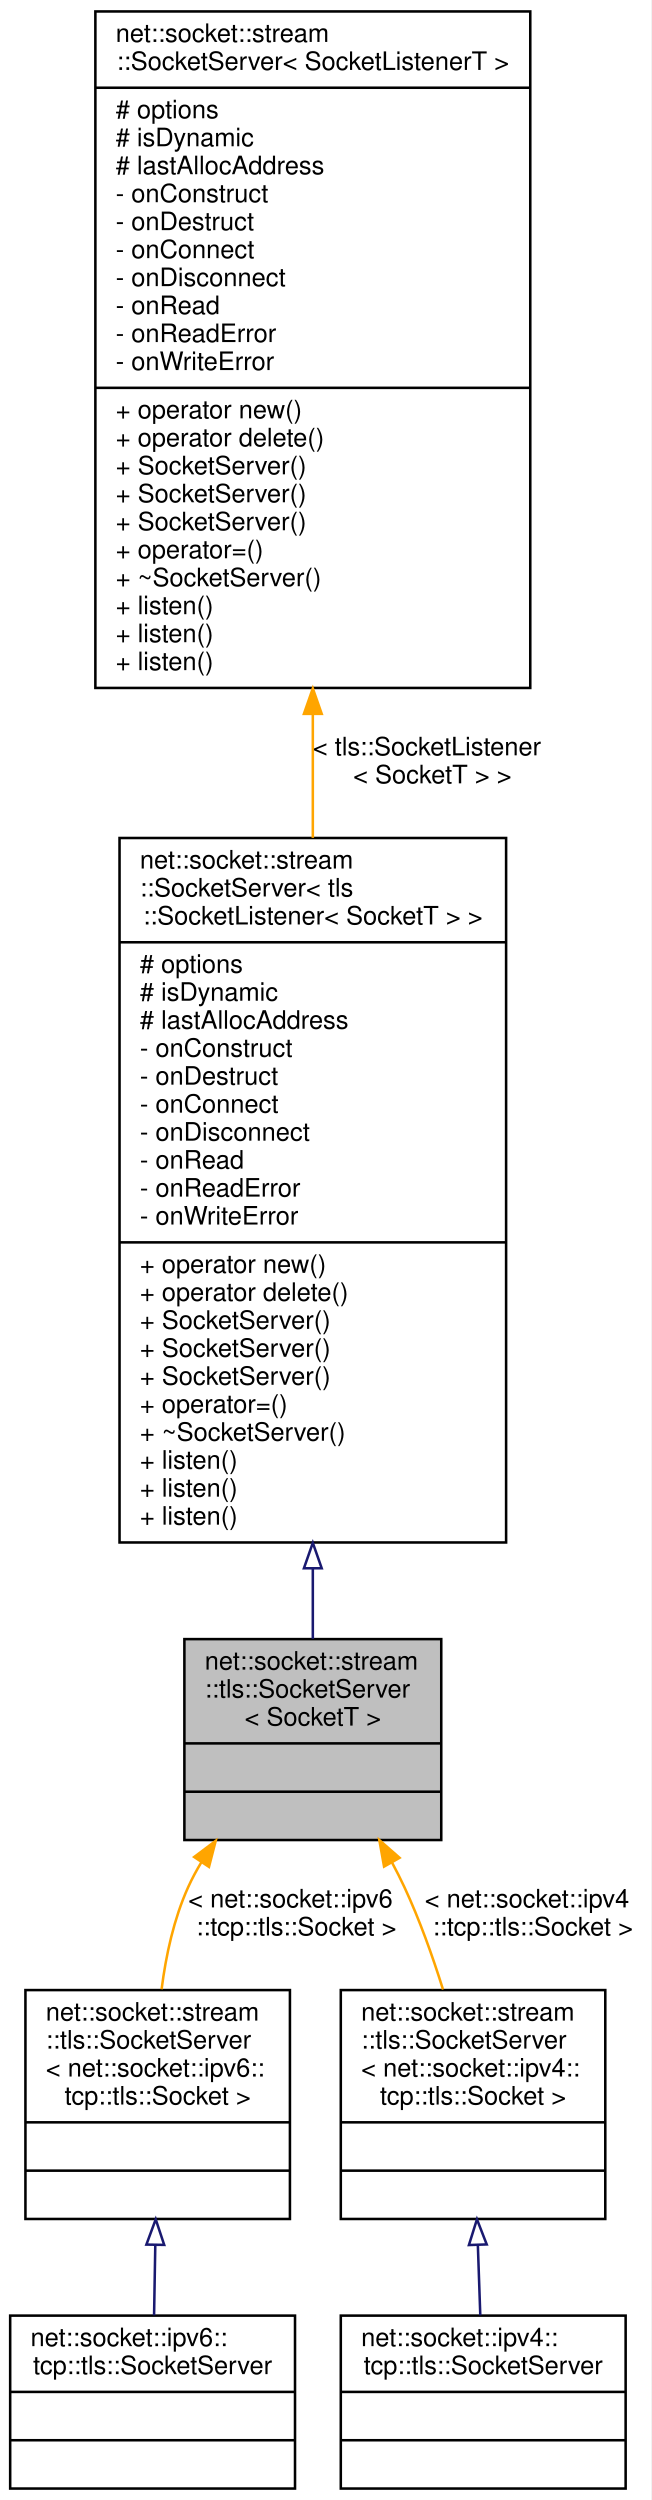
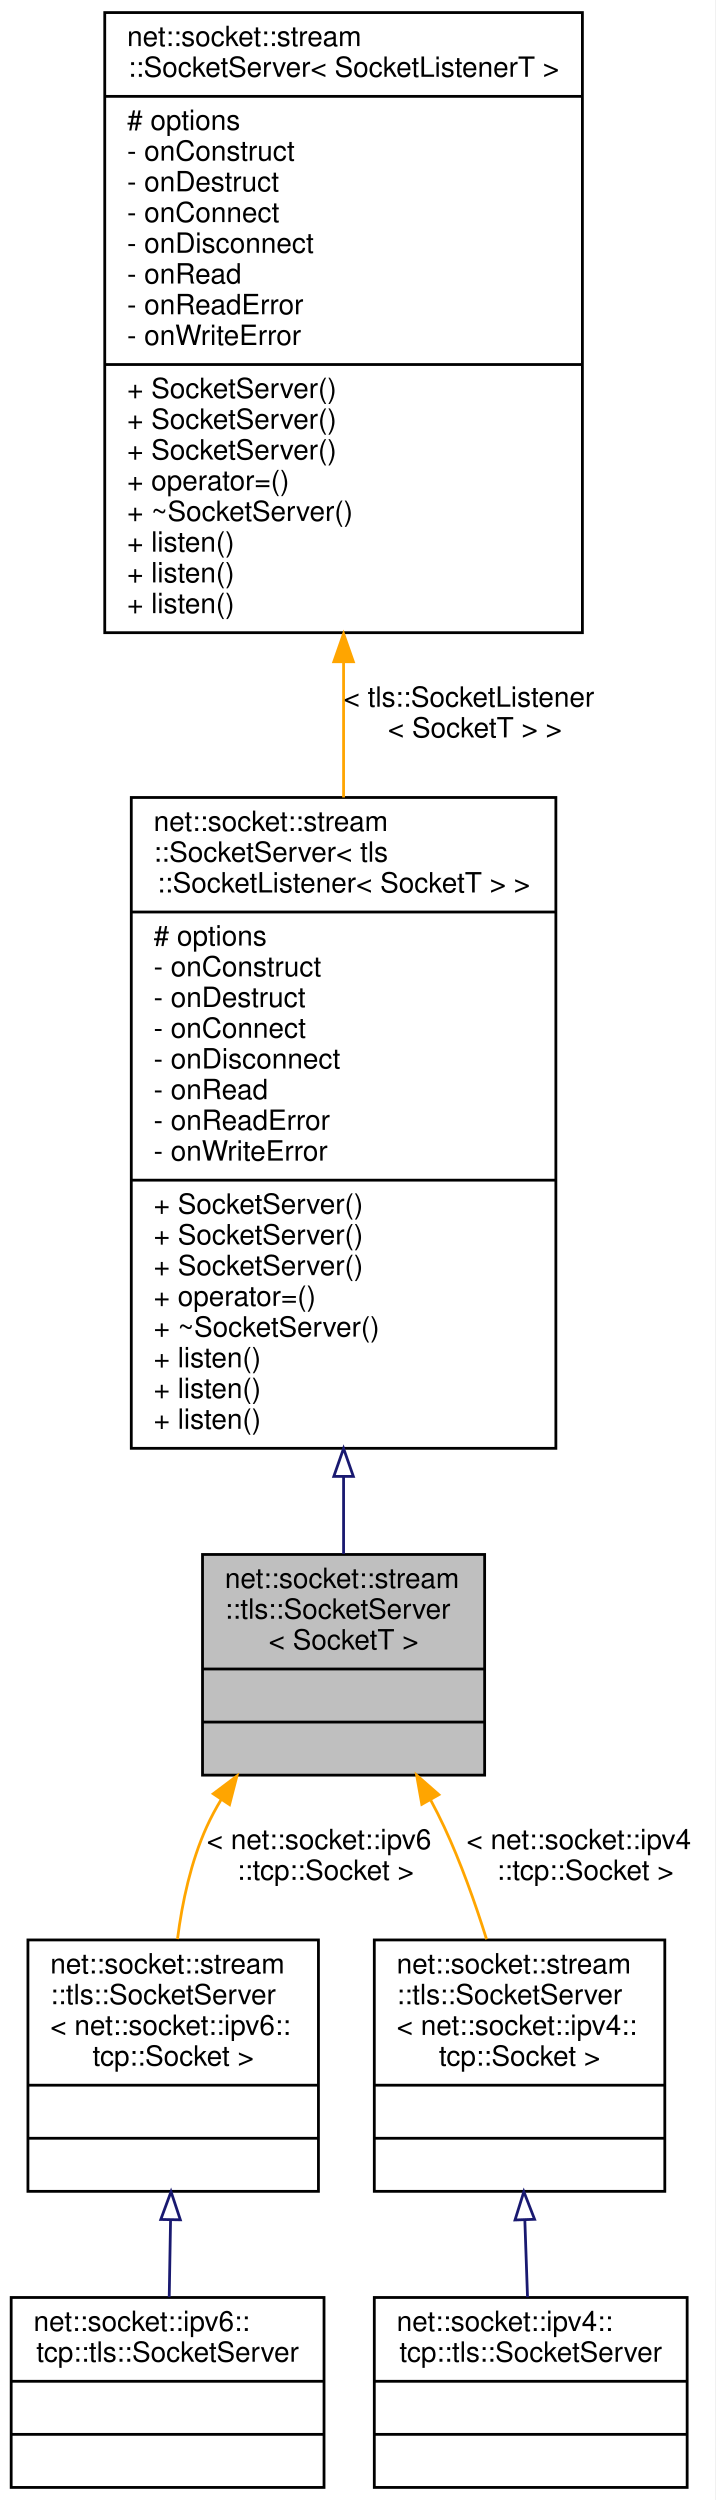
- <svg xmlns="http://www.w3.org/2000/svg" xmlns:xlink="http://www.w3.org/1999/xlink" width="256pt" height="983pt" viewBox="0.00 0.00 256.00 983.00">
-   <g id="graph0" class="graph" transform="scale(1 1) rotate(0) translate(4 979)">
-     <polygon fill="white" stroke="transparent" points="-4,4 -4,-979 252,-979 252,4 -4,4" />
+ <svg xmlns="http://www.w3.org/2000/svg" xmlns:xlink="http://www.w3.org/1999/xlink" width="256pt" height="895pt" viewBox="0.00 0.00 256.00 895.00">
+   <g id="graph0" class="graph" transform="scale(1 1) rotate(0) translate(4 891)">
+     <polygon fill="white" stroke="transparent" points="-4,4 -4,-891 252,-891 252,4 -4,4" />
    <g id="node1" class="node">
      <g id="a_node1">
        <a xlink:title=" ">
          <polygon fill="#bfbfbf" stroke="black" points="68.5,-255.5 68.5,-334.5 169.5,-334.5 169.5,-255.5 68.5,-255.5" />
          <text text-anchor="start" x="76.5" y="-322.5" font-family="Helvetica,sans-Serif" font-size="10.00">net::socket::stream</text>
          <text text-anchor="start" x="76.5" y="-311.5" font-family="Helvetica,sans-Serif" font-size="10.00">::tls::SocketServer</text>
          <text text-anchor="middle" x="119" y="-300.5" font-family="Helvetica,sans-Serif" font-size="10.00">&lt; SocketT &gt;</text>
          <polyline fill="none" stroke="black" points="68.5,-293.5 169.5,-293.5 " />
          <text text-anchor="middle" x="119" y="-281.5" font-family="Helvetica,sans-Serif" font-size="10.00"> </text>
          <polyline fill="none" stroke="black" points="68.5,-274.5 169.5,-274.5 " />
          <text text-anchor="middle" x="119" y="-262.5" font-family="Helvetica,sans-Serif" font-size="10.00"> </text>
        </a>
      </g>
    </g>
    <g id="node4" class="node">
      <g id="a_node4">
        <a xlink:href="classnet_1_1socket_1_1stream_1_1tls_1_1_socket_server.html" target="_top" xlink:title=" ">
          <polygon fill="white" stroke="black" points="6,-106.5 6,-196.5 110,-196.5 110,-106.5 6,-106.5" />
          <text text-anchor="start" x="14" y="-184.5" font-family="Helvetica,sans-Serif" font-size="10.00">net::socket::stream</text>
          <text text-anchor="start" x="14" y="-173.5" font-family="Helvetica,sans-Serif" font-size="10.00">::tls::SocketServer</text>
          <text text-anchor="start" x="14" y="-162.5" font-family="Helvetica,sans-Serif" font-size="10.00">&lt; net::socket::ipv6::</text>
-           <text text-anchor="middle" x="58" y="-151.5" font-family="Helvetica,sans-Serif" font-size="10.00">tcp::tls::Socket &gt;</text>
+           <text text-anchor="middle" x="58" y="-151.5" font-family="Helvetica,sans-Serif" font-size="10.00">tcp::Socket &gt;</text>
          <polyline fill="none" stroke="black" points="6,-144.5 110,-144.5 " />
          <text text-anchor="middle" x="58" y="-132.5" font-family="Helvetica,sans-Serif" font-size="10.00"> </text>
          <polyline fill="none" stroke="black" points="6,-125.5 110,-125.5 " />
          <text text-anchor="middle" x="58" y="-113.5" font-family="Helvetica,sans-Serif" font-size="10.00"> </text>
        </a>
      </g>
    </g>
    <g id="edge3" class="edge">
      <path fill="none" stroke="orange" d="M75.25,-246.87C73.29,-243.65 71.52,-240.35 70,-237 64.37,-224.58 61.24,-210.18 59.54,-196.82" />
      <polygon fill="orange" stroke="orange" points="72.35,-248.83 80.82,-255.2 78.17,-244.94 72.35,-248.83" />
      <text text-anchor="start" x="70" y="-229" font-family="Helvetica,sans-Serif" font-size="10.00"> &lt; net::socket::ipv6</text>
-       <text text-anchor="middle" x="112.5" y="-218" font-family="Helvetica,sans-Serif" font-size="10.00">::tcp::tls::Socket &gt;</text>
+       <text text-anchor="middle" x="112.5" y="-218" font-family="Helvetica,sans-Serif" font-size="10.00">::tcp::Socket &gt;</text>
    </g>
    <g id="node6" class="node">
      <g id="a_node6">
        <a xlink:href="classnet_1_1socket_1_1stream_1_1tls_1_1_socket_server.html" target="_top" xlink:title=" ">
          <polygon fill="white" stroke="black" points="130,-106.5 130,-196.5 234,-196.5 234,-106.5 130,-106.5" />
          <text text-anchor="start" x="138" y="-184.5" font-family="Helvetica,sans-Serif" font-size="10.00">net::socket::stream</text>
          <text text-anchor="start" x="138" y="-173.5" font-family="Helvetica,sans-Serif" font-size="10.00">::tls::SocketServer</text>
          <text text-anchor="start" x="138" y="-162.5" font-family="Helvetica,sans-Serif" font-size="10.00">&lt; net::socket::ipv4::</text>
-           <text text-anchor="middle" x="182" y="-151.5" font-family="Helvetica,sans-Serif" font-size="10.00">tcp::tls::Socket &gt;</text>
+           <text text-anchor="middle" x="182" y="-151.5" font-family="Helvetica,sans-Serif" font-size="10.00">tcp::Socket &gt;</text>
          <polyline fill="none" stroke="black" points="130,-144.5 234,-144.5 " />
          <text text-anchor="middle" x="182" y="-132.5" font-family="Helvetica,sans-Serif" font-size="10.00"> </text>
          <polyline fill="none" stroke="black" points="130,-125.5 234,-125.5 " />
          <text text-anchor="middle" x="182" y="-113.5" font-family="Helvetica,sans-Serif" font-size="10.00"> </text>
        </a>
      </g>
    </g>
    <g id="edge5" class="edge">
      <path fill="none" stroke="orange" d="M150.18,-246.58C151.9,-243.38 153.52,-240.17 155,-237 160.92,-224.3 166.05,-209.95 170.19,-196.73" />
      <polygon fill="orange" stroke="orange" points="147.01,-245.06 145.15,-255.49 153.11,-248.51 147.01,-245.06" />
      <text text-anchor="start" x="163" y="-229" font-family="Helvetica,sans-Serif" font-size="10.00"> &lt; net::socket::ipv4</text>
-       <text text-anchor="middle" x="205.5" y="-218" font-family="Helvetica,sans-Serif" font-size="10.00">::tcp::tls::Socket &gt;</text>
+       <text text-anchor="middle" x="205.5" y="-218" font-family="Helvetica,sans-Serif" font-size="10.00">::tcp::Socket &gt;</text>
    </g>
    <g id="node2" class="node">
      <g id="a_node2">
        <a xlink:href="classnet_1_1socket_1_1stream_1_1_socket_server.html" target="_top" xlink:title=" ">
-           <polygon fill="white" stroke="black" points="43,-372.5 43,-649.5 195,-649.5 195,-372.5 43,-372.5" />
-           <text text-anchor="start" x="51" y="-637.5" font-family="Helvetica,sans-Serif" font-size="10.00">net::socket::stream</text>
-           <text text-anchor="start" x="51" y="-626.5" font-family="Helvetica,sans-Serif" font-size="10.00">::SocketServer&lt; tls</text>
-           <text text-anchor="middle" x="119" y="-615.5" font-family="Helvetica,sans-Serif" font-size="10.00">::SocketListener&lt; SocketT &gt; &gt;</text>
-           <polyline fill="none" stroke="black" points="43,-608.5 195,-608.5 " />
-           <text text-anchor="start" x="51" y="-596.5" font-family="Helvetica,sans-Serif" font-size="10.00"># options</text>
-           <text text-anchor="start" x="51" y="-585.5" font-family="Helvetica,sans-Serif" font-size="10.00"># isDynamic</text>
-           <text text-anchor="start" x="51" y="-574.5" font-family="Helvetica,sans-Serif" font-size="10.00"># lastAllocAddress</text>
-           <text text-anchor="start" x="51" y="-563.5" font-family="Helvetica,sans-Serif" font-size="10.00">- onConstruct</text>
-           <text text-anchor="start" x="51" y="-552.5" font-family="Helvetica,sans-Serif" font-size="10.00">- onDestruct</text>
-           <text text-anchor="start" x="51" y="-541.5" font-family="Helvetica,sans-Serif" font-size="10.00">- onConnect</text>
-           <text text-anchor="start" x="51" y="-530.5" font-family="Helvetica,sans-Serif" font-size="10.00">- onDisconnect</text>
-           <text text-anchor="start" x="51" y="-519.5" font-family="Helvetica,sans-Serif" font-size="10.00">- onRead</text>
-           <text text-anchor="start" x="51" y="-508.5" font-family="Helvetica,sans-Serif" font-size="10.00">- onReadError</text>
-           <text text-anchor="start" x="51" y="-497.5" font-family="Helvetica,sans-Serif" font-size="10.00">- onWriteError</text>
-           <polyline fill="none" stroke="black" points="43,-490.5 195,-490.5 " />
-           <text text-anchor="start" x="51" y="-478.5" font-family="Helvetica,sans-Serif" font-size="10.00">+ operator new()</text>
-           <text text-anchor="start" x="51" y="-467.5" font-family="Helvetica,sans-Serif" font-size="10.00">+ operator delete()</text>
+           <polygon fill="white" stroke="black" points="43,-372.5 43,-605.5 195,-605.5 195,-372.5 43,-372.5" />
+           <text text-anchor="start" x="51" y="-593.5" font-family="Helvetica,sans-Serif" font-size="10.00">net::socket::stream</text>
+           <text text-anchor="start" x="51" y="-582.5" font-family="Helvetica,sans-Serif" font-size="10.00">::SocketServer&lt; tls</text>
+           <text text-anchor="middle" x="119" y="-571.5" font-family="Helvetica,sans-Serif" font-size="10.00">::SocketListener&lt; SocketT &gt; &gt;</text>
+           <polyline fill="none" stroke="black" points="43,-564.5 195,-564.5 " />
+           <text text-anchor="start" x="51" y="-552.5" font-family="Helvetica,sans-Serif" font-size="10.00"># options</text>
+           <text text-anchor="start" x="51" y="-541.5" font-family="Helvetica,sans-Serif" font-size="10.00">- onConstruct</text>
+           <text text-anchor="start" x="51" y="-530.5" font-family="Helvetica,sans-Serif" font-size="10.00">- onDestruct</text>
+           <text text-anchor="start" x="51" y="-519.5" font-family="Helvetica,sans-Serif" font-size="10.00">- onConnect</text>
+           <text text-anchor="start" x="51" y="-508.5" font-family="Helvetica,sans-Serif" font-size="10.00">- onDisconnect</text>
+           <text text-anchor="start" x="51" y="-497.5" font-family="Helvetica,sans-Serif" font-size="10.00">- onRead</text>
+           <text text-anchor="start" x="51" y="-486.5" font-family="Helvetica,sans-Serif" font-size="10.00">- onReadError</text>
+           <text text-anchor="start" x="51" y="-475.5" font-family="Helvetica,sans-Serif" font-size="10.00">- onWriteError</text>
+           <polyline fill="none" stroke="black" points="43,-468.5 195,-468.5 " />
          <text text-anchor="start" x="51" y="-456.5" font-family="Helvetica,sans-Serif" font-size="10.00">+ SocketServer()</text>
          <text text-anchor="start" x="51" y="-445.5" font-family="Helvetica,sans-Serif" font-size="10.00">+ SocketServer()</text>
          <text text-anchor="start" x="51" y="-434.5" font-family="Helvetica,sans-Serif" font-size="10.00">+ SocketServer()</text>
          <text text-anchor="start" x="51" y="-423.5" font-family="Helvetica,sans-Serif" font-size="10.00">+ operator=()</text>
          <text text-anchor="start" x="51" y="-412.5" font-family="Helvetica,sans-Serif" font-size="10.00">+ ~SocketServer()</text>
          <text text-anchor="start" x="51" y="-401.5" font-family="Helvetica,sans-Serif" font-size="10.00">+ listen()</text>
          <text text-anchor="start" x="51" y="-390.5" font-family="Helvetica,sans-Serif" font-size="10.00">+ listen()</text>
          <text text-anchor="start" x="51" y="-379.5" font-family="Helvetica,sans-Serif" font-size="10.00">+ listen()</text>
        </a>
      </g>
    </g>
    <g id="edge1" class="edge">
-       <path fill="none" stroke="midnightblue" d="M119,-362.28C119,-352.38 119,-343.02 119,-334.63" />
-       <polygon fill="none" stroke="midnightblue" points="115.5,-362.35 119,-372.35 122.5,-362.35 115.5,-362.35" />
+       <path fill="none" stroke="midnightblue" d="M119,-362.43C119,-352.56 119,-343.15 119,-334.68" />
+       <polygon fill="none" stroke="midnightblue" points="115.5,-362.44 119,-372.44 122.5,-362.44 115.5,-362.44" />
    </g>
    <g id="node3" class="node">
      <g id="a_node3">
        <a xlink:href="classnet_1_1socket_1_1stream_1_1_socket_server.html" target="_top" xlink:title=" ">
-           <polygon fill="white" stroke="black" points="33.5,-708.5 33.5,-974.5 204.5,-974.5 204.5,-708.5 33.5,-708.5" />
-           <text text-anchor="start" x="41.5" y="-962.5" font-family="Helvetica,sans-Serif" font-size="10.00">net::socket::stream</text>
-           <text text-anchor="middle" x="119" y="-951.5" font-family="Helvetica,sans-Serif" font-size="10.00">::SocketServer&lt; SocketListenerT &gt;</text>
-           <polyline fill="none" stroke="black" points="33.5,-944.5 204.5,-944.5 " />
-           <text text-anchor="start" x="41.5" y="-932.5" font-family="Helvetica,sans-Serif" font-size="10.00"># options</text>
-           <text text-anchor="start" x="41.5" y="-921.5" font-family="Helvetica,sans-Serif" font-size="10.00"># isDynamic</text>
-           <text text-anchor="start" x="41.5" y="-910.5" font-family="Helvetica,sans-Serif" font-size="10.00"># lastAllocAddress</text>
-           <text text-anchor="start" x="41.5" y="-899.5" font-family="Helvetica,sans-Serif" font-size="10.00">- onConstruct</text>
-           <text text-anchor="start" x="41.5" y="-888.5" font-family="Helvetica,sans-Serif" font-size="10.00">- onDestruct</text>
-           <text text-anchor="start" x="41.5" y="-877.5" font-family="Helvetica,sans-Serif" font-size="10.00">- onConnect</text>
-           <text text-anchor="start" x="41.5" y="-866.5" font-family="Helvetica,sans-Serif" font-size="10.00">- onDisconnect</text>
-           <text text-anchor="start" x="41.5" y="-855.5" font-family="Helvetica,sans-Serif" font-size="10.00">- onRead</text>
-           <text text-anchor="start" x="41.5" y="-844.5" font-family="Helvetica,sans-Serif" font-size="10.00">- onReadError</text>
-           <text text-anchor="start" x="41.5" y="-833.5" font-family="Helvetica,sans-Serif" font-size="10.00">- onWriteError</text>
-           <polyline fill="none" stroke="black" points="33.5,-826.5 204.5,-826.5 " />
-           <text text-anchor="start" x="41.5" y="-814.5" font-family="Helvetica,sans-Serif" font-size="10.00">+ operator new()</text>
-           <text text-anchor="start" x="41.5" y="-803.5" font-family="Helvetica,sans-Serif" font-size="10.00">+ operator delete()</text>
-           <text text-anchor="start" x="41.5" y="-792.5" font-family="Helvetica,sans-Serif" font-size="10.00">+ SocketServer()</text>
-           <text text-anchor="start" x="41.5" y="-781.5" font-family="Helvetica,sans-Serif" font-size="10.00">+ SocketServer()</text>
-           <text text-anchor="start" x="41.5" y="-770.5" font-family="Helvetica,sans-Serif" font-size="10.00">+ SocketServer()</text>
-           <text text-anchor="start" x="41.5" y="-759.5" font-family="Helvetica,sans-Serif" font-size="10.00">+ operator=()</text>
-           <text text-anchor="start" x="41.5" y="-748.5" font-family="Helvetica,sans-Serif" font-size="10.00">+ ~SocketServer()</text>
-           <text text-anchor="start" x="41.5" y="-737.5" font-family="Helvetica,sans-Serif" font-size="10.00">+ listen()</text>
-           <text text-anchor="start" x="41.5" y="-726.5" font-family="Helvetica,sans-Serif" font-size="10.00">+ listen()</text>
-           <text text-anchor="start" x="41.5" y="-715.5" font-family="Helvetica,sans-Serif" font-size="10.00">+ listen()</text>
+           <polygon fill="white" stroke="black" points="33.5,-664.5 33.5,-886.5 204.5,-886.5 204.5,-664.5 33.5,-664.5" />
+           <text text-anchor="start" x="41.5" y="-874.5" font-family="Helvetica,sans-Serif" font-size="10.00">net::socket::stream</text>
+           <text text-anchor="middle" x="119" y="-863.5" font-family="Helvetica,sans-Serif" font-size="10.00">::SocketServer&lt; SocketListenerT &gt;</text>
+           <polyline fill="none" stroke="black" points="33.5,-856.5 204.5,-856.5 " />
+           <text text-anchor="start" x="41.5" y="-844.5" font-family="Helvetica,sans-Serif" font-size="10.00"># options</text>
+           <text text-anchor="start" x="41.5" y="-833.5" font-family="Helvetica,sans-Serif" font-size="10.00">- onConstruct</text>
+           <text text-anchor="start" x="41.5" y="-822.5" font-family="Helvetica,sans-Serif" font-size="10.00">- onDestruct</text>
+           <text text-anchor="start" x="41.5" y="-811.5" font-family="Helvetica,sans-Serif" font-size="10.00">- onConnect</text>
+           <text text-anchor="start" x="41.5" y="-800.5" font-family="Helvetica,sans-Serif" font-size="10.00">- onDisconnect</text>
+           <text text-anchor="start" x="41.5" y="-789.5" font-family="Helvetica,sans-Serif" font-size="10.00">- onRead</text>
+           <text text-anchor="start" x="41.5" y="-778.5" font-family="Helvetica,sans-Serif" font-size="10.00">- onReadError</text>
+           <text text-anchor="start" x="41.5" y="-767.5" font-family="Helvetica,sans-Serif" font-size="10.00">- onWriteError</text>
+           <polyline fill="none" stroke="black" points="33.5,-760.5 204.5,-760.5 " />
+           <text text-anchor="start" x="41.5" y="-748.5" font-family="Helvetica,sans-Serif" font-size="10.00">+ SocketServer()</text>
+           <text text-anchor="start" x="41.5" y="-737.5" font-family="Helvetica,sans-Serif" font-size="10.00">+ SocketServer()</text>
+           <text text-anchor="start" x="41.5" y="-726.5" font-family="Helvetica,sans-Serif" font-size="10.00">+ SocketServer()</text>
+           <text text-anchor="start" x="41.5" y="-715.5" font-family="Helvetica,sans-Serif" font-size="10.00">+ operator=()</text>
+           <text text-anchor="start" x="41.5" y="-704.5" font-family="Helvetica,sans-Serif" font-size="10.00">+ ~SocketServer()</text>
+           <text text-anchor="start" x="41.5" y="-693.5" font-family="Helvetica,sans-Serif" font-size="10.00">+ listen()</text>
+           <text text-anchor="start" x="41.5" y="-682.5" font-family="Helvetica,sans-Serif" font-size="10.00">+ listen()</text>
+           <text text-anchor="start" x="41.5" y="-671.5" font-family="Helvetica,sans-Serif" font-size="10.00">+ listen()</text>
        </a>
      </g>
    </g>
    <g id="edge2" class="edge">
-       <path fill="none" stroke="orange" d="M119,-698.28C119,-682.12 119,-665.66 119,-649.55" />
-       <polygon fill="orange" stroke="orange" points="115.5,-698.31 119,-708.31 122.5,-698.31 115.5,-698.31" />
-       <text text-anchor="start" x="119" y="-682" font-family="Helvetica,sans-Serif" font-size="10.00"> &lt; tls::SocketListener</text>
-       <text text-anchor="middle" x="166" y="-671" font-family="Helvetica,sans-Serif" font-size="10.00">&lt; SocketT &gt; &gt;</text>
+       <path fill="none" stroke="orange" d="M119,-653.67C119,-637.71 119,-621.38 119,-605.51" />
+       <polygon fill="orange" stroke="orange" points="115.5,-654.1 119,-664.1 122.5,-654.1 115.5,-654.1" />
+       <text text-anchor="start" x="119" y="-638" font-family="Helvetica,sans-Serif" font-size="10.00"> &lt; tls::SocketListener</text>
+       <text text-anchor="middle" x="166" y="-627" font-family="Helvetica,sans-Serif" font-size="10.00">&lt; SocketT &gt; &gt;</text>
    </g>
    <g id="node5" class="node">
      <g id="a_node5">
        <a xlink:href="classnet_1_1socket_1_1ipv6_1_1tcp_1_1tls_1_1_socket_server.html" target="_top" xlink:title=" ">
          <polygon fill="white" stroke="black" points="0,-0.5 0,-68.5 112,-68.5 112,-0.5 0,-0.5" />
          <text text-anchor="start" x="8" y="-56.5" font-family="Helvetica,sans-Serif" font-size="10.00">net::socket::ipv6::</text>
          <text text-anchor="middle" x="56" y="-45.5" font-family="Helvetica,sans-Serif" font-size="10.00">tcp::tls::SocketServer</text>
          <polyline fill="none" stroke="black" points="0,-38.5 112,-38.5 " />
          <text text-anchor="middle" x="56" y="-26.5" font-family="Helvetica,sans-Serif" font-size="10.00"> </text>
          <polyline fill="none" stroke="black" points="0,-19.5 112,-19.5 " />
          <text text-anchor="middle" x="56" y="-7.5" font-family="Helvetica,sans-Serif" font-size="10.00"> </text>
        </a>
      </g>
    </g>
    <g id="edge4" class="edge">
      <path fill="none" stroke="midnightblue" d="M57.06,-96.23C56.89,-86.8 56.73,-77.26 56.58,-68.62" />
      <polygon fill="none" stroke="midnightblue" points="53.56,-96.43 57.23,-106.37 60.56,-96.31 53.56,-96.43" />
    </g>
    <g id="node7" class="node">
      <g id="a_node7">
        <a xlink:href="classnet_1_1socket_1_1ipv4_1_1tcp_1_1tls_1_1_socket_server.html" target="_top" xlink:title=" ">
          <polygon fill="white" stroke="black" points="130,-0.5 130,-68.5 242,-68.5 242,-0.5 130,-0.5" />
          <text text-anchor="start" x="138" y="-56.5" font-family="Helvetica,sans-Serif" font-size="10.00">net::socket::ipv4::</text>
          <text text-anchor="middle" x="186" y="-45.5" font-family="Helvetica,sans-Serif" font-size="10.00">tcp::tls::SocketServer</text>
          <polyline fill="none" stroke="black" points="130,-38.5 242,-38.5 " />
          <text text-anchor="middle" x="186" y="-26.5" font-family="Helvetica,sans-Serif" font-size="10.00"> </text>
          <polyline fill="none" stroke="black" points="130,-19.5 242,-19.5 " />
          <text text-anchor="middle" x="186" y="-7.5" font-family="Helvetica,sans-Serif" font-size="10.00"> </text>
        </a>
      </g>
    </g>
    <g id="edge6" class="edge">
      <path fill="none" stroke="midnightblue" d="M183.89,-96.23C184.22,-86.8 184.55,-77.26 184.85,-68.62" />
      <polygon fill="none" stroke="midnightblue" points="180.38,-96.25 183.54,-106.37 187.38,-96.49 180.38,-96.25" />
    </g>
  </g>
</svg>
